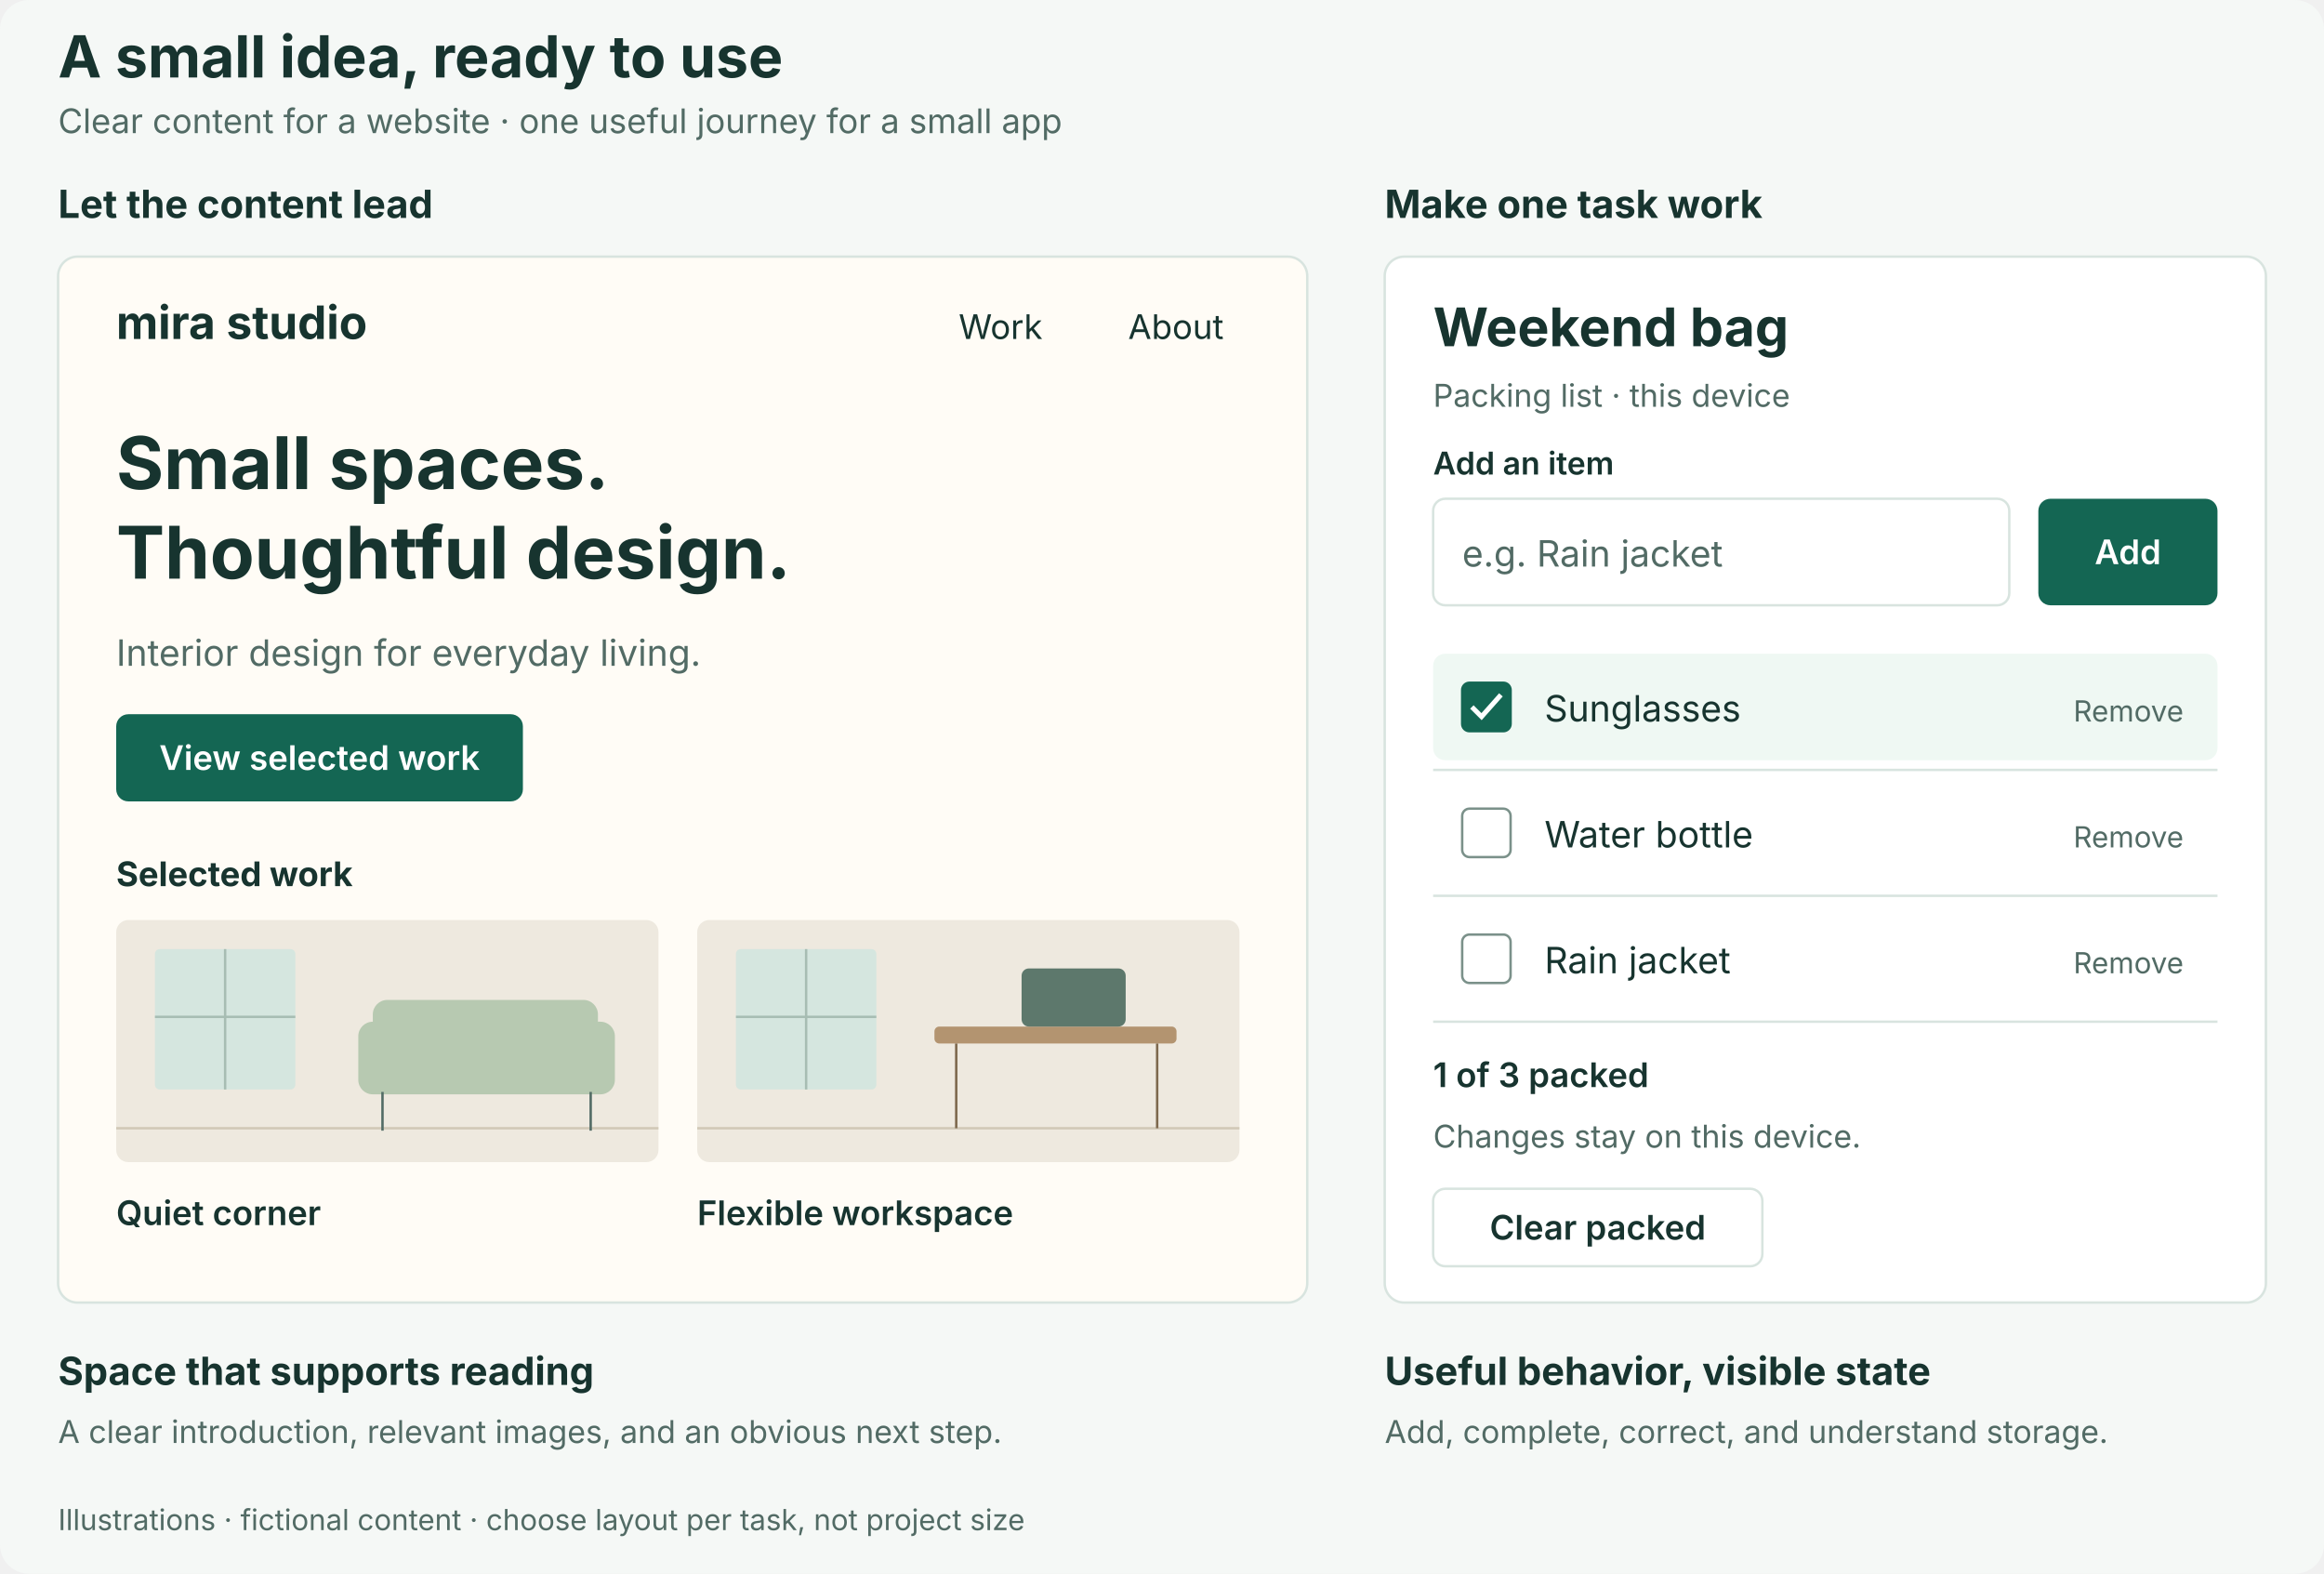
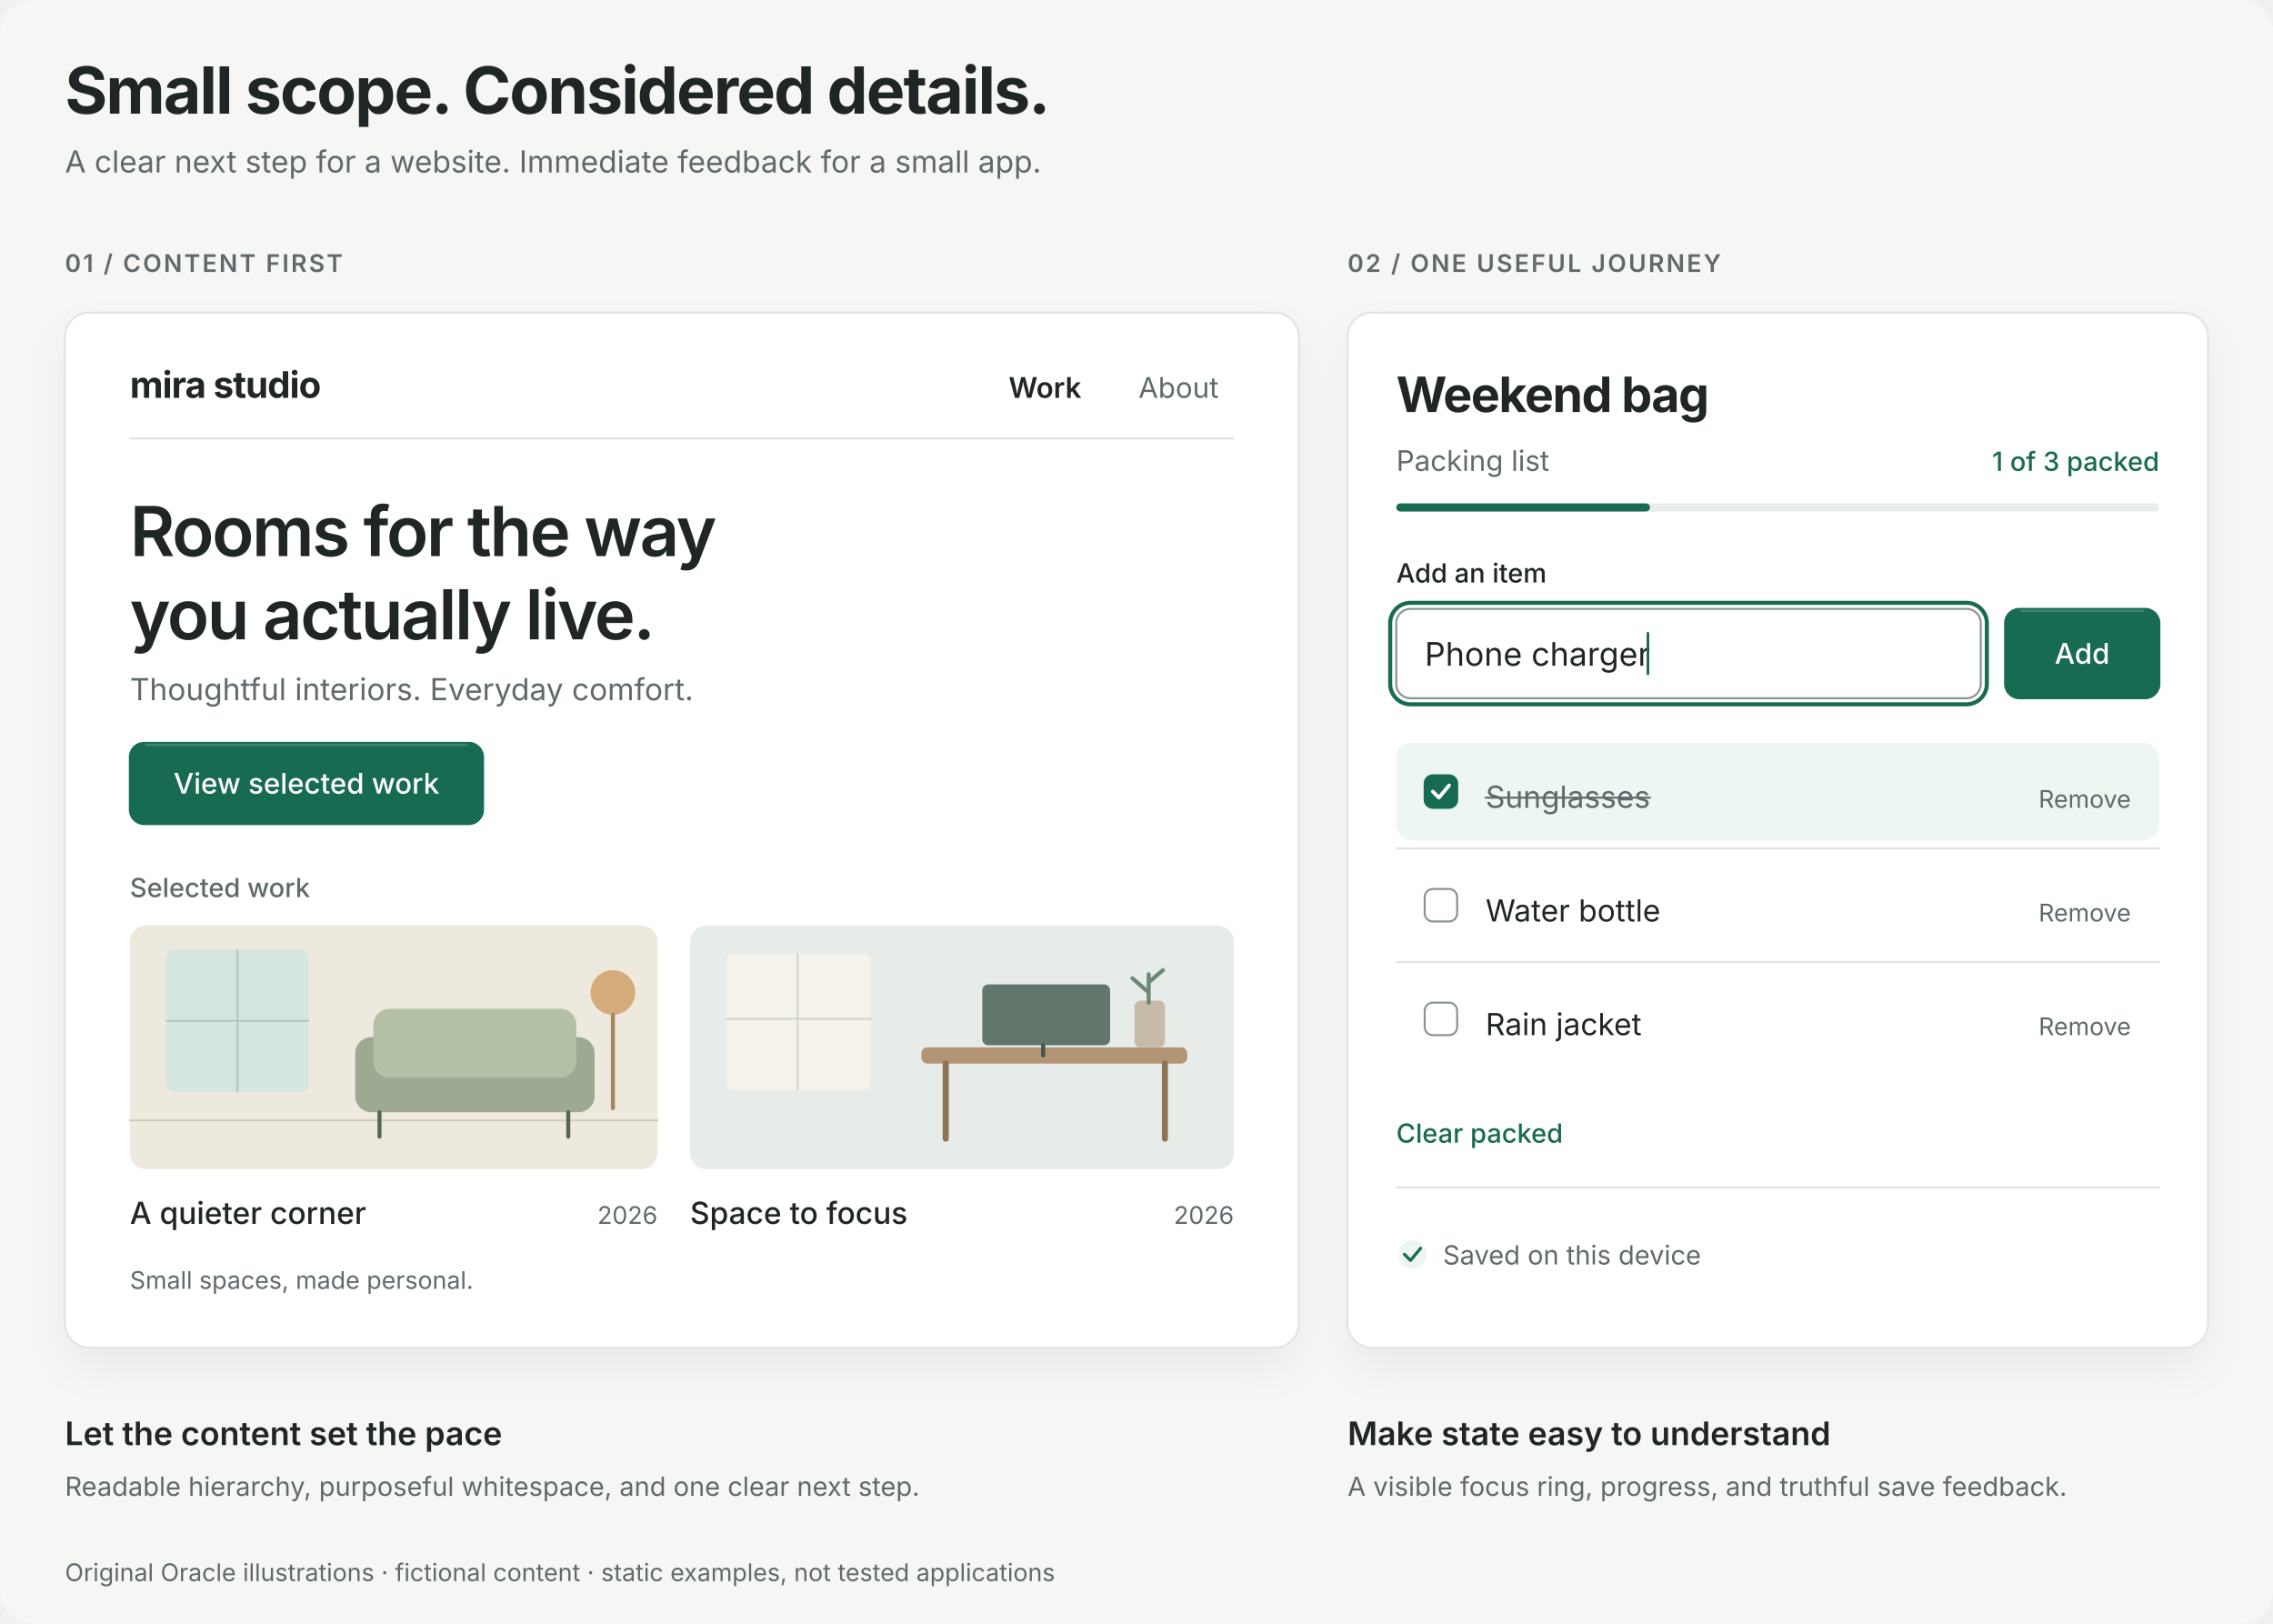
- <svg xmlns="http://www.w3.org/2000/svg" width="960" height="650" viewBox="0 0 960 650" role="img" aria-labelledby="title desc">
-   <g font-family="system-ui, -apple-system, BlinkMacSystemFont, Segoe UI, sans-serif">
-     <rect x="0" y="0" width="960" height="650" rx="12" fill="#f5f8f6" />
-     <text x="24" y="32" font-size="24" fill="#17342f" font-weight="650" text-anchor="start">A small idea, ready to use</text>
-     <text x="24" y="55" font-size="14" fill="#526b65" font-weight="400" text-anchor="start">Clear content for a website · one useful journey for a small app</text>
-     <text x="24" y="90" font-size="16" fill="#17342f" font-weight="650" text-anchor="start">Let the content lead</text>
-     <text x="572" y="90" font-size="16" fill="#17342f" font-weight="650" text-anchor="start">Make one task work</text>
-     <rect x="24" y="106" width="516" height="432" rx="8" fill="#fffcf6" stroke="#d8e4df" />
-     <text x="48" y="140" font-size="19" fill="#17342f" font-weight="650" text-anchor="start">mira studio</text>
-     <text x="396" y="140" font-size="14" fill="#17342f" font-weight="400" text-anchor="start">Work</text>
-     <text x="466" y="140" font-size="14" fill="#17342f" font-weight="400" text-anchor="start">About</text>
-     <text x="48" y="202" font-size="30" fill="#17342f" font-weight="650" text-anchor="start">Small spaces.</text>
-     <text x="48" y="239" font-size="30" fill="#17342f" font-weight="650" text-anchor="start">Thoughtful design.</text>
-     <text x="48" y="275" font-size="15" fill="#526b65" font-weight="400" text-anchor="start">Interior design for everyday living.</text>
-     <rect x="48" y="295" width="168" height="36" rx="5" fill="#146653" />
-     <text x="132.0" y="318.0" font-size="14" fill="white" font-weight="600" text-anchor="middle">View selected work</text>
-     <text x="48" y="366" font-size="14" fill="#17342f" font-weight="650" text-anchor="start">Selected work</text>
-     <rect x="48" y="380" width="224" height="100" rx="5" fill="#eee9df" />
-     <rect x="64" y="392" width="58" height="58" rx="2" fill="#d5e6df" />
-     <path d="M93 392L93 450" stroke="#a7bdb3" fill="none" />
-     <path d="M64 420L122 420" stroke="#a7bdb3" fill="none" />
-     <path d="M48 466L272 466" stroke="#d1c8b7" fill="none" />
-     <rect x="288" y="380" width="224" height="100" rx="5" fill="#eee9df" />
-     <rect x="304" y="392" width="58" height="58" rx="2" fill="#d5e6df" />
-     <path d="M333 392L333 450" stroke="#a7bdb3" fill="none" />
-     <path d="M304 420L362 420" stroke="#a7bdb3" fill="none" />
-     <path d="M288 466L512 466" stroke="#d1c8b7" fill="none" />
-     <rect x="148" y="422" width="106" height="30" rx="6" fill="#b7c9b1" />
-     <rect x="154" y="413" width="93" height="21" rx="6" fill="#b7c9b1" />
-     <path d="M158 451L158 467" stroke="#526b65" fill="none" />
-     <path d="M244 451L244 467" stroke="#526b65" fill="none" />
-     <rect x="386" y="424" width="100" height="7" rx="2" fill="#b39470" />
-     <path d="M395 431L395 466" stroke="#7e694e" fill="none" />
-     <path d="M478 431L478 466" stroke="#7e694e" fill="none" />
-     <rect x="422" y="400" width="43" height="24" rx="3" fill="#5d786c" />
-     <text x="48" y="506" font-size="14" fill="#17342f" font-weight="600" text-anchor="start">Quiet corner</text>
-     <text x="288" y="506" font-size="14" fill="#17342f" font-weight="600" text-anchor="start">Flexible workspace</text>
-     <rect x="572" y="106" width="364" height="432" rx="8" fill="white" stroke="#d8e4df" />
-     <text x="592" y="143" font-size="22" fill="#17342f" font-weight="650" text-anchor="start">Weekend bag</text>
-     <text x="592" y="168" font-size="13" fill="#526b65" font-weight="400" text-anchor="start">Packing list · this device</text>
-     <text x="592" y="196" font-size="13" fill="#17342f" font-weight="600" text-anchor="start">Add an item</text>
-     <rect x="592" y="206" width="238" height="44" rx="5" fill="white" stroke="#d8e4df" />
-     <text x="604" y="234" font-size="15" fill="#526b65" font-weight="400" text-anchor="start">e.g. Rain jacket</text>
-     <rect x="842" y="206" width="74" height="44" rx="5" fill="#146653" />
-     <text x="879.0" y="233.0" font-size="14" fill="white" font-weight="600" text-anchor="middle">Add</text>
-     <rect x="592" y="270" width="324" height="44" rx="5" fill="#eff8f3" />
-     <rect x="604" y="282" width="20" height="20" rx="3" fill="#146653" stroke="#146653" />
-     <path d="M608 292l4 4 8-9" fill="none" stroke="white" stroke-width="2" />
-     <text x="638" y="298" font-size="15" fill="#17342f" font-weight="400" text-anchor="start">Sunglasses</text>
-     <text x="902" y="298" font-size="12" fill="#526b65" font-weight="400" text-anchor="end">Remove</text>
-     <path d="M592 318L916 318" stroke="#d8e4df" fill="none" />
-     <rect x="604" y="334" width="20" height="20" rx="3" fill="white" stroke="#7b918a" />
-     <text x="638" y="350" font-size="15" fill="#17342f" font-weight="400" text-anchor="start">Water bottle</text>
-     <text x="902" y="350" font-size="12" fill="#526b65" font-weight="400" text-anchor="end">Remove</text>
-     <path d="M592 370L916 370" stroke="#d8e4df" fill="none" />
-     <rect x="604" y="386" width="20" height="20" rx="3" fill="white" stroke="#7b918a" />
-     <text x="638" y="402" font-size="15" fill="#17342f" font-weight="400" text-anchor="start">Rain jacket</text>
-     <text x="902" y="402" font-size="12" fill="#526b65" font-weight="400" text-anchor="end">Remove</text>
-     <path d="M592 422L916 422" stroke="#d8e4df" fill="none" />
-     <text x="592" y="449" font-size="14" fill="#17342f" font-weight="600" text-anchor="start">1 of 3 packed</text>
-     <text x="592" y="474" font-size="13" fill="#526b65" font-weight="400" text-anchor="start">Changes stay on this device.</text>
-     <rect x="592" y="491" width="136" height="32" rx="5" fill="white" stroke="#d8e4df" />
-     <text x="660.0" y="512.0" font-size="14" fill="#17342f" font-weight="600" text-anchor="middle">Clear packed</text>
-     <text x="24" y="572" font-size="16" fill="#17342f" font-weight="650" text-anchor="start">Space that supports reading</text>
-     <text x="24" y="596" font-size="13" fill="#526b65" font-weight="400" text-anchor="start">A clear introduction, relevant images, and an obvious next step.</text>
-     <text x="572" y="572" font-size="16" fill="#17342f" font-weight="650" text-anchor="start">Useful behavior, visible state</text>
-     <text x="572" y="596" font-size="13" fill="#526b65" font-weight="400" text-anchor="start">Add, complete, correct, and understand storage.</text>
-     <text x="24" y="632" font-size="12" fill="#526b65" font-weight="400" text-anchor="start">Illustrations · fictional content · choose layout per task, not project size</text>
-   </g>
+ <svg xmlns="http://www.w3.org/2000/svg" width="1120" height="800" viewBox="0 0 1120 800" role="img" aria-labelledby="title desc">
+   <defs>
+     <filter id="shadow" x="-10%" y="-10%" width="120%" height="130%">
+       <feDropShadow dx="0" dy="2" stdDeviation="2" flood-color="#20362b" flood-opacity="0.04" />
+       <feDropShadow dx="0" dy="10" stdDeviation="10" flood-color="#20362b" flood-opacity="0.05" />
+     </filter>
+   </defs>
+   <style>text{font-family:Inter,-apple-system,BlinkMacSystemFont,"Segoe UI",sans-serif}.num{font-variant-numeric:tabular-nums}</style>
+   <rect x="0" y="0" width="1120" height="800" rx="16" fill="#f6f7f5" />
+   <text x="32" y="56" font-size="32" fill="#202526" font-weight="650" text-anchor="start" letter-spacing="-0.8">Small scope. Considered details.</text>
+   <text x="32" y="85" font-size="15" fill="#606a6d" font-weight="400" text-anchor="start">A clear next step for a website. Immediate feedback for a small app.</text>
+   <text x="32" y="134" font-size="12" fill="#606a6d" font-weight="600" text-anchor="start" letter-spacing="1">01 / CONTENT FIRST</text>
+   <text x="664" y="134" font-size="12" fill="#606a6d" font-weight="600" text-anchor="start" letter-spacing="1">02 / ONE USEFUL JOURNEY</text>
+   <rect x="32" y="154" width="608" height="510" rx="12" fill="white" filter="url(#shadow)" />
+   <rect x="32" y="154" width="608" height="510" rx="12" fill="none" stroke="#e0e5e3" />
+   <rect x="664" y="154" width="424" height="510" rx="12" fill="white" filter="url(#shadow)" />
+   <rect x="664" y="154" width="424" height="510" rx="12" fill="none" stroke="#e0e5e3" />
+   <text x="64" y="196" font-size="18" fill="#202526" font-weight="650" text-anchor="start" letter-spacing="-0.4">mira studio</text>
+   <text x="497" y="196" font-size="14" fill="#202526" font-weight="600" text-anchor="start">Work</text>
+   <text x="561" y="196" font-size="14" fill="#606a6d" font-weight="400" text-anchor="start">About</text>
+   <path d="M64 216L608 216" stroke="#e0e5e3" stroke-width="1" fill="none" stroke-linecap="round" stroke-linejoin="round" />
+   <text x="64" y="274" font-size="34" fill="#202526" font-weight="600" text-anchor="start" letter-spacing="-1">Rooms for the way</text>
+   <text x="64" y="315" font-size="34" fill="#202526" font-weight="600" text-anchor="start" letter-spacing="-1">you actually live.</text>
+   <text x="64" y="345" font-size="15" fill="#606a6d" font-weight="400" text-anchor="start">Thoughtful interiors. Everyday comfort.</text>
+   <rect x="64" y="366" width="174" height="40" rx="7" fill="#176b52" stroke="#176b52" />
+   <path d="M72 367H230" stroke="#ffffff" stroke-width="1" fill="none" stroke-linecap="round" stroke-linejoin="round" opacity="0.18" />
+   <text x="151.0" y="391.0" font-size="14" fill="white" font-weight="550" text-anchor="middle">View selected work</text>
+   <text x="64" y="442" font-size="13" fill="#606a6d" font-weight="550" text-anchor="start">Selected work</text>
+   <rect x="64" y="456" width="260" height="120" rx="8" fill="#eee9df" />
+   <rect x="82" y="468" width="70" height="70" rx="4" fill="#d5e5df" />
+   <path d="M117 468v70M82 503h70" stroke="#b5c8bf" stroke-width="1" fill="none" stroke-linecap="round" stroke-linejoin="round" />
+   <path d="M64 552H324" stroke="#d6cbbb" stroke-width="1" fill="none" stroke-linecap="round" stroke-linejoin="round" />
+   <rect x="175" y="511" width="118" height="37" rx="8" fill="#9daa91" />
+   <rect x="184" y="497" width="100" height="34" rx="8" fill="#b4c0a6" />
+   <path d="M187 548v12M280 548v12" stroke="#536754" stroke-width="2" fill="none" stroke-linecap="round" stroke-linejoin="round" />
+   <circle cx="302" cy="489" r="11" fill="#d4ab7a" />
+   <path d="M302 500v46" stroke="#a78661" stroke-width="2" fill="none" stroke-linecap="round" stroke-linejoin="round" />
+   <rect x="340" y="456" width="268" height="120" rx="8" fill="#e7ece9" />
+   <rect x="358" y="470" width="71" height="67" rx="3" fill="#f5f3ea" />
+   <path d="M393 470v67M358 502h71" stroke="#d4d6cd" stroke-width="1" fill="none" stroke-linecap="round" stroke-linejoin="round" />
+   <rect x="454" y="516" width="131" height="8" rx="3" fill="#b19575" />
+   <path d="M466 524v37M574 524v37" stroke="#8d7457" stroke-width="3" fill="none" stroke-linecap="round" stroke-linejoin="round" />
+   <rect x="484" y="485" width="63" height="30" rx="3" fill="#62776c" />
+   <path d="M514 515v5" stroke="#43564c" stroke-width="2" fill="none" stroke-linecap="round" stroke-linejoin="round" />
+   <rect x="559" y="493" width="15" height="23" rx="3" fill="#c5bba8" />
+   <path d="M566 494v-14m0 9-8-7m8 2 7-6" stroke="#6d8973" stroke-width="2" fill="none" stroke-linecap="round" stroke-linejoin="round" />
+   <text x="64" y="603" font-size="15" fill="#202526" font-weight="550" text-anchor="start">A quieter corner</text>
+   <text x="324" y="603" font-size="12" fill="#606a6d" font-weight="400" text-anchor="end" class="num">2026</text>
+   <text x="340" y="603" font-size="15" fill="#202526" font-weight="550" text-anchor="start">Space to focus</text>
+   <text x="608" y="603" font-size="12" fill="#606a6d" font-weight="400" text-anchor="end" class="num">2026</text>
+   <text x="64" y="635" font-size="12" fill="#606a6d" font-weight="400" text-anchor="start">Small spaces, made personal.</text>
+   <text x="688" y="203" font-size="24" fill="#202526" font-weight="650" text-anchor="start" letter-spacing="-0.6">Weekend bag</text>
+   <text x="688" y="232" font-size="14" fill="#606a6d" font-weight="400" text-anchor="start">Packing list</text>
+   <text x="1064" y="232" font-size="13" fill="#176b52" font-weight="550" text-anchor="end" class="num">1 of 3 packed</text>
+   <rect x="688" y="248" width="376" height="4" rx="2" fill="#e8edea" />
+   <rect x="688" y="248" width="125" height="4" rx="2" fill="#176b52" />
+   <text x="688" y="287" font-size="13" fill="#202526" font-weight="550" text-anchor="start">Add an item</text>
+   <rect x="685" y="297" width="294" height="50" rx="10" fill="none" stroke="#176b52" stroke-width="2" />
+   <rect x="688" y="300" width="288" height="44" rx="7" fill="white" stroke="#899590" />
+   <text x="702" y="328" font-size="16" fill="#202526" font-weight="400" text-anchor="start">Phone charger</text>
+   <path d="M812 312v20" stroke="#176b52" stroke-width="1.3" fill="none" stroke-linecap="round" stroke-linejoin="round" />
+   <rect x="988" y="300" width="76" height="44" rx="7" fill="#176b52" stroke="#176b52" />
+   <path d="M996 301H1056" stroke="#ffffff" stroke-width="1" fill="none" stroke-linecap="round" stroke-linejoin="round" opacity="0.18" />
+   <text x="1026.0" y="327.0" font-size="14" fill="white" font-weight="550" text-anchor="middle">Add</text>
+   <rect x="688" y="366" width="376" height="48" rx="8" fill="#edf6f1" />
+   <rect x="702" y="382" width="16" height="16" rx="4" fill="#176b52" stroke="#176b52" />
+   <path d="M706 390l3 3 5-6" stroke="white" stroke-width="1.8" fill="none" stroke-linecap="round" stroke-linejoin="round" />
+   <text x="732" y="398" font-size="15" fill="#606a6d" font-weight="400" text-anchor="start">Sunglasses</text>
+   <path d="M732 393H813" stroke="#606a6d" stroke-width="1" fill="none" stroke-linecap="round" stroke-linejoin="round" />
+   <text x="1050" y="398" font-size="12" fill="#606a6d" font-weight="400" text-anchor="end">Remove</text>
+   <path d="M688 418L1064 418" stroke="#e0e5e3" stroke-width="1" fill="none" stroke-linecap="round" stroke-linejoin="round" />
+   <rect x="702" y="438" width="16" height="16" rx="4" fill="white" stroke="#899590" />
+   <text x="732" y="454" font-size="15" fill="#202526" font-weight="400" text-anchor="start">Water bottle</text>
+   <text x="1050" y="454" font-size="12" fill="#606a6d" font-weight="400" text-anchor="end">Remove</text>
+   <path d="M688 474L1064 474" stroke="#e0e5e3" stroke-width="1" fill="none" stroke-linecap="round" stroke-linejoin="round" />
+   <rect x="702" y="494" width="16" height="16" rx="4" fill="white" stroke="#899590" />
+   <text x="732" y="510" font-size="15" fill="#202526" font-weight="400" text-anchor="start">Rain jacket</text>
+   <text x="1050" y="510" font-size="12" fill="#606a6d" font-weight="400" text-anchor="end">Remove</text>
+   <text x="688" y="563" font-size="13" fill="#176b52" font-weight="550" text-anchor="start">Clear packed</text>
+   <path d="M688 585L1064 585" stroke="#e0e5e3" stroke-width="1" fill="none" stroke-linecap="round" stroke-linejoin="round" />
+   <circle cx="696" cy="618" r="7" fill="#edf6f1" />
+   <path d="M692 618l3 3 5-6" stroke="#176b52" stroke-width="1.5" fill="none" stroke-linecap="round" stroke-linejoin="round" />
+   <text x="711" y="623" font-size="13" fill="#606a6d" font-weight="400" text-anchor="start">Saved on this device</text>
+   <text x="32" y="712" font-size="16" fill="#202526" font-weight="600" text-anchor="start">Let the content set the pace</text>
+   <text x="32" y="737" font-size="13" fill="#606a6d" font-weight="400" text-anchor="start">Readable hierarchy, purposeful whitespace, and one clear next step.</text>
+   <text x="664" y="712" font-size="16" fill="#202526" font-weight="600" text-anchor="start">Make state easy to understand</text>
+   <text x="664" y="737" font-size="13" fill="#606a6d" font-weight="400" text-anchor="start">A visible focus ring, progress, and truthful save feedback.</text>
+   <text x="32" y="779" font-size="12" fill="#606a6d" font-weight="400" text-anchor="start">Original Oracle illustrations · fictional content · static examples, not tested applications</text>
</svg>
